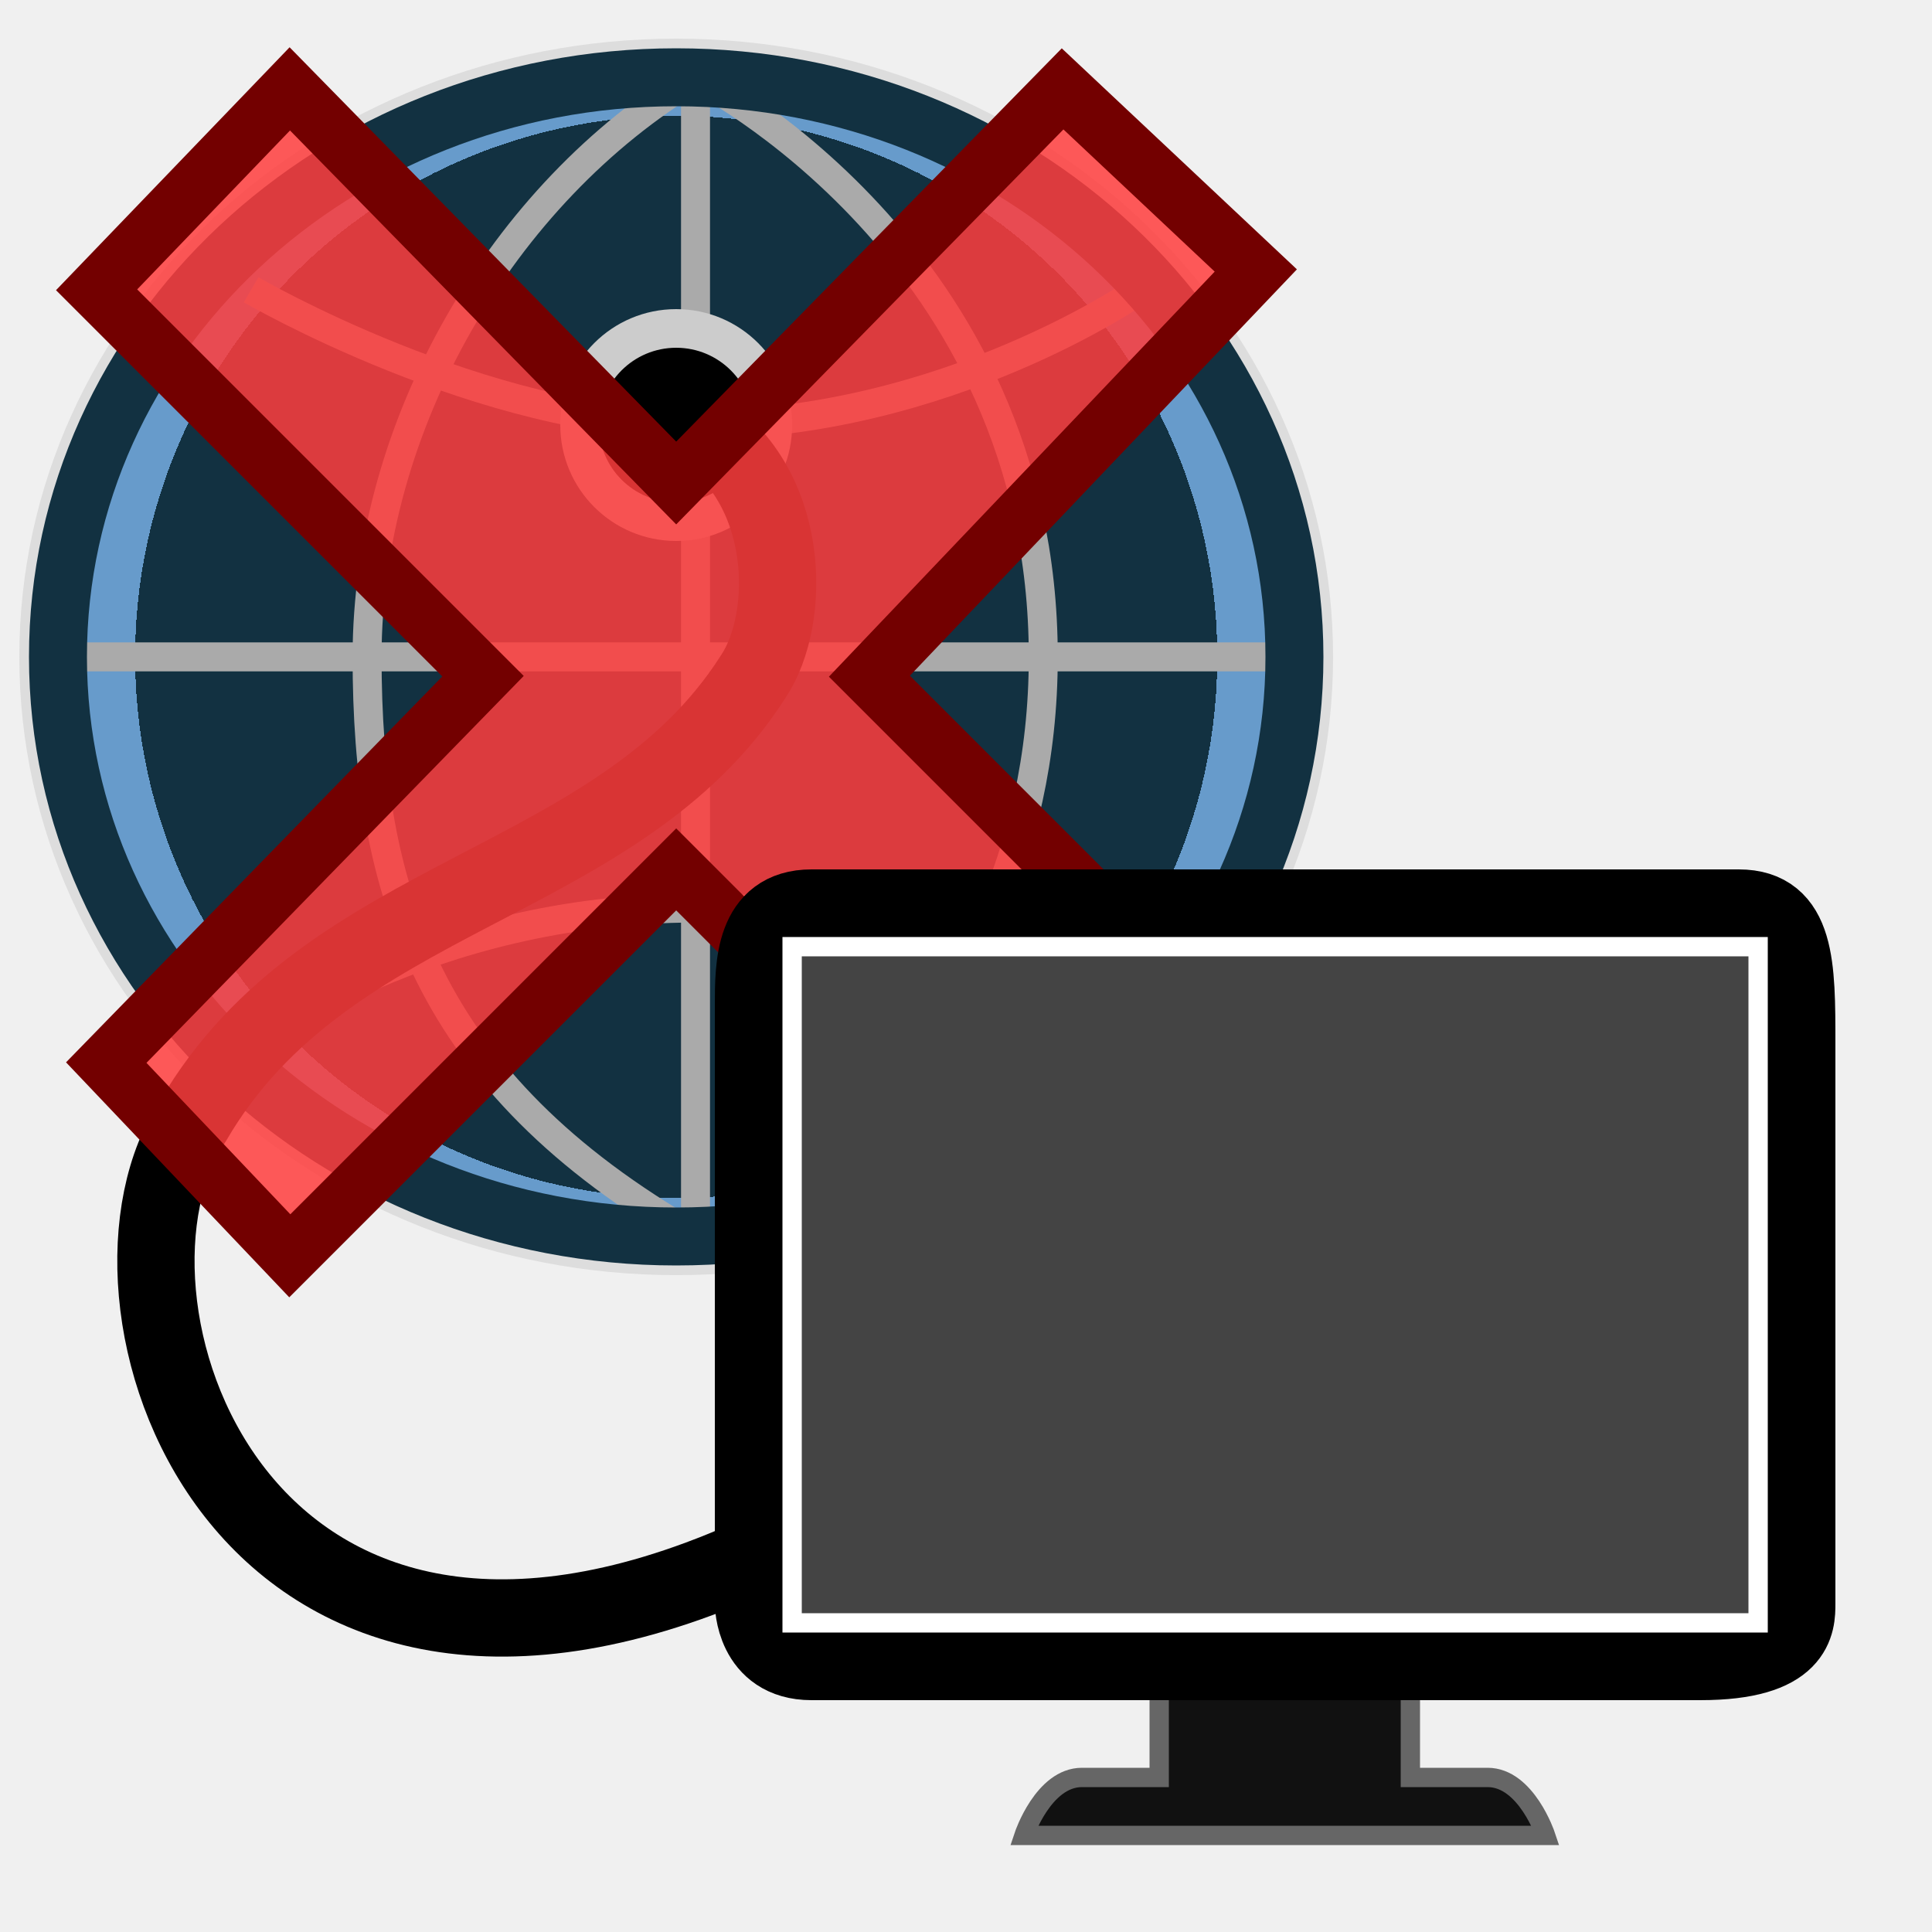
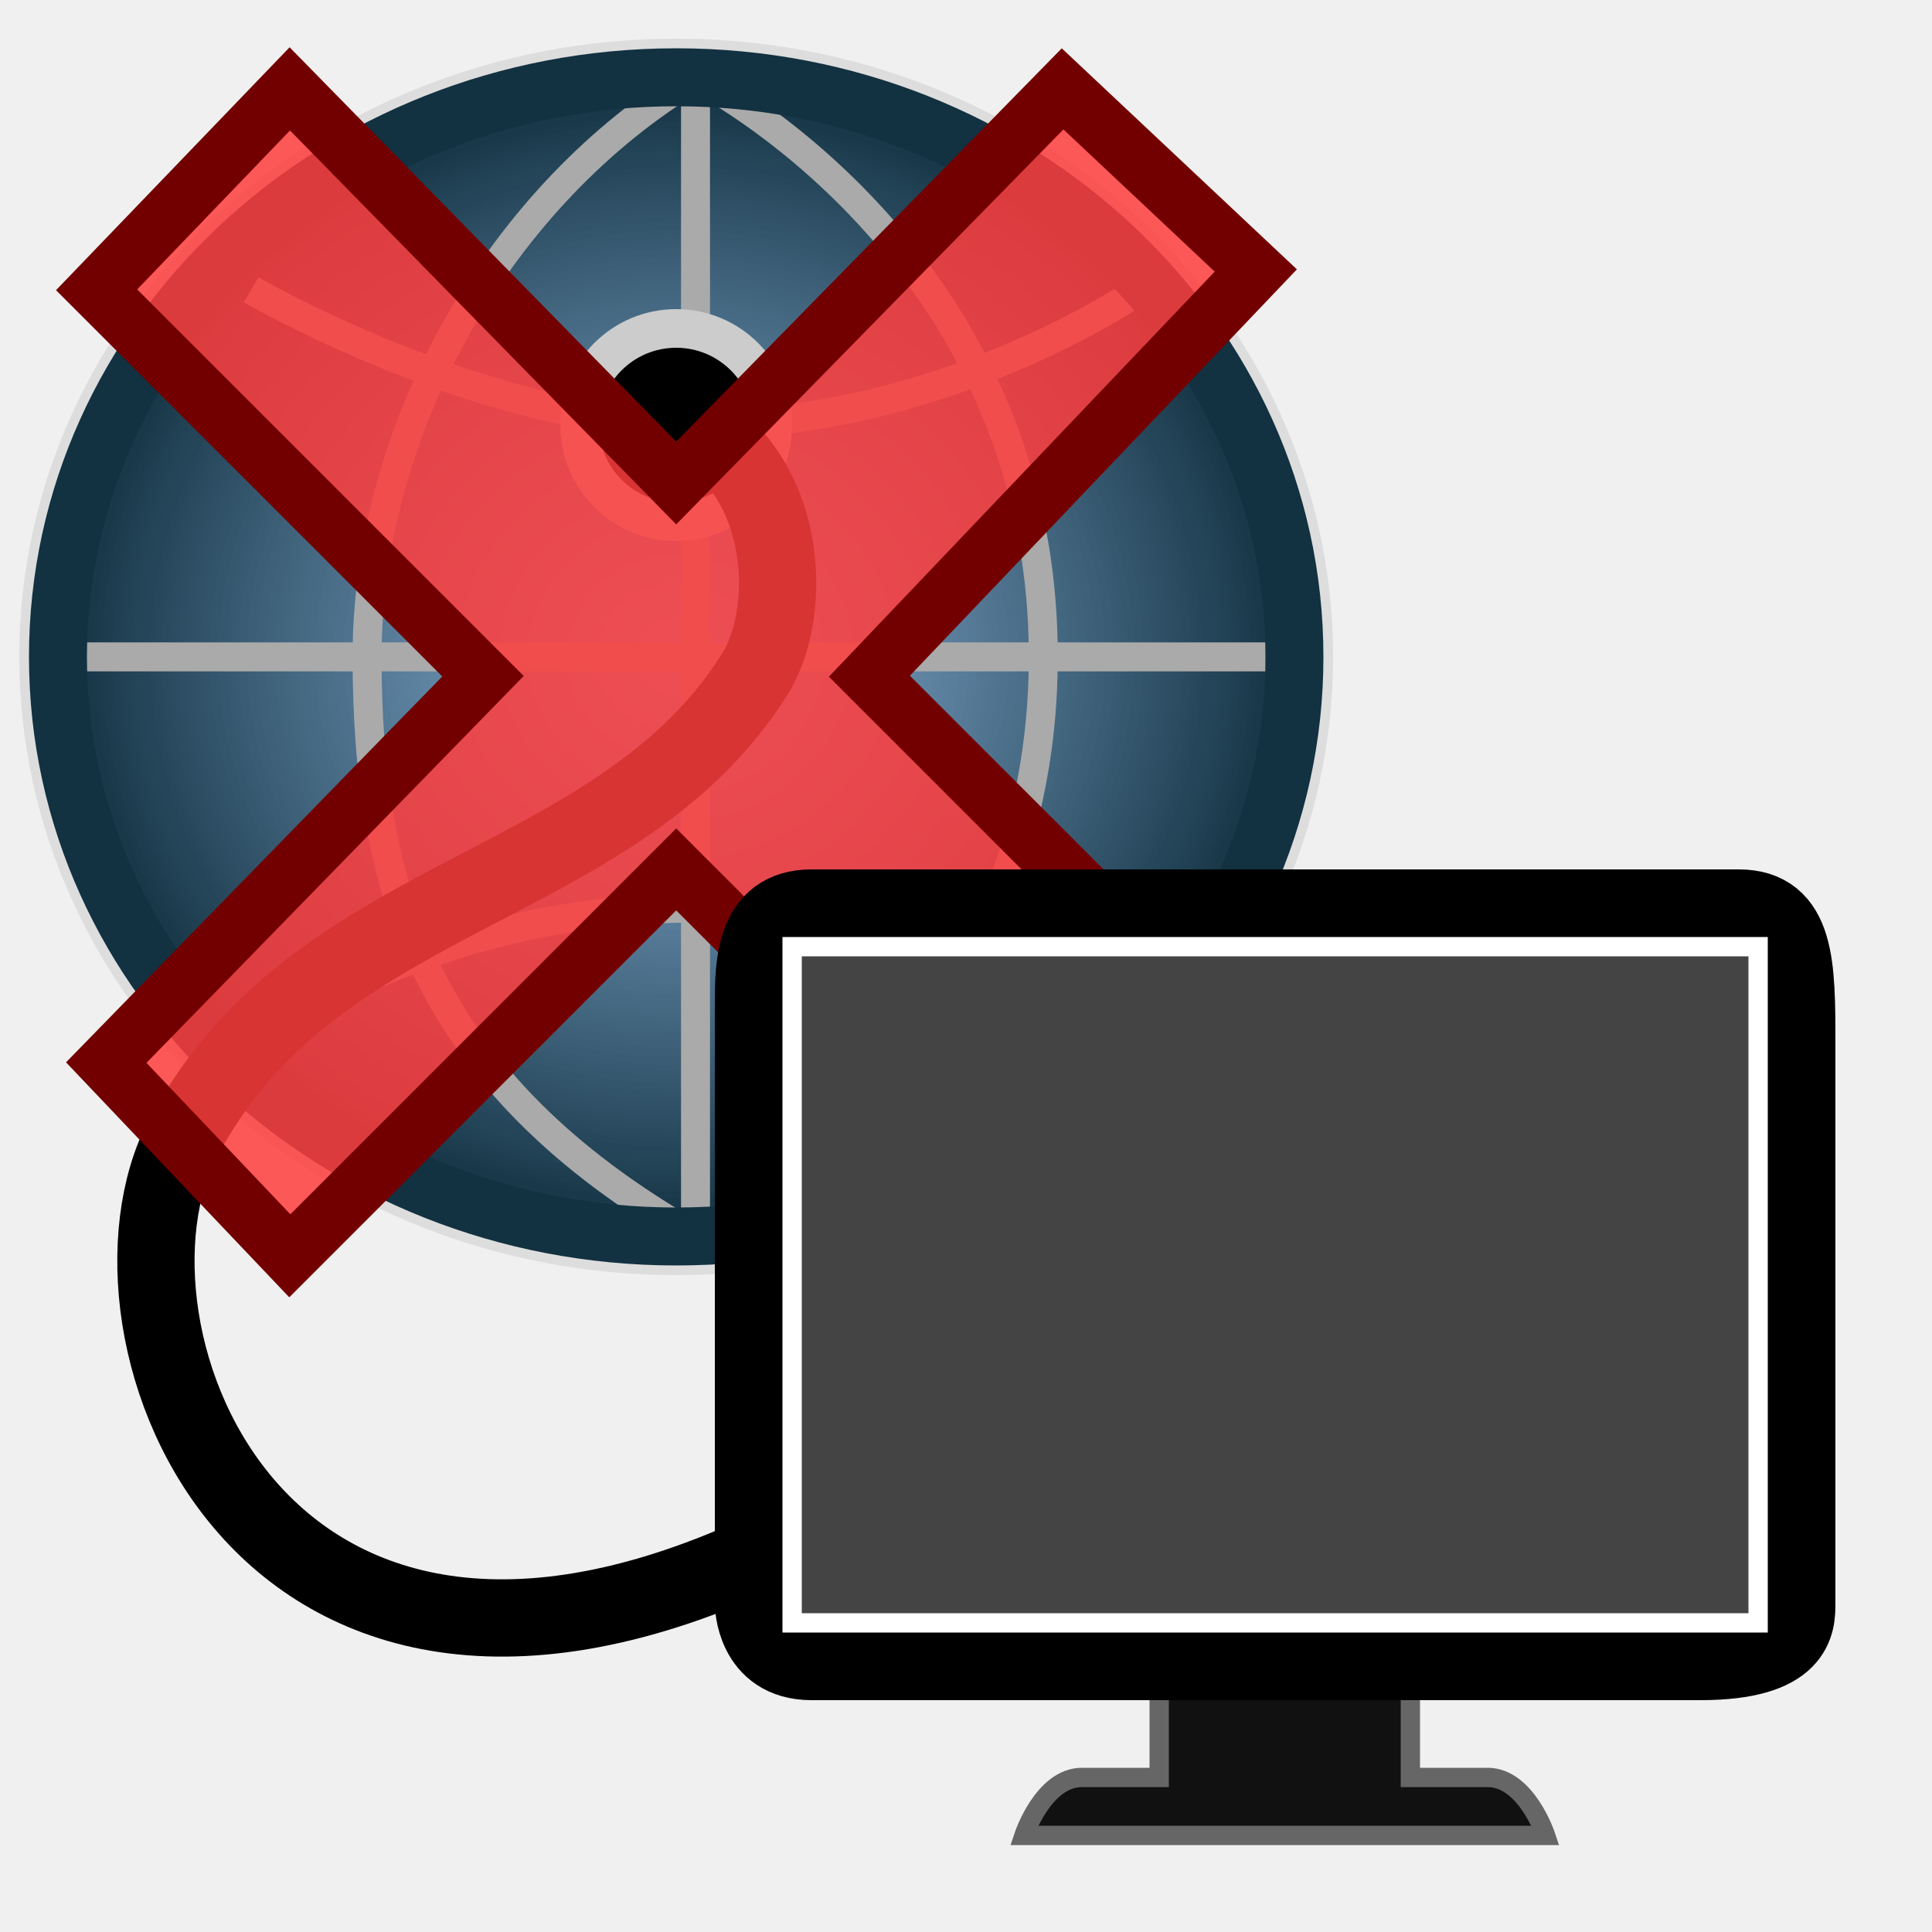
<svg xmlns="http://www.w3.org/2000/svg" version="1.1" height="100" width="100">
  <defs>
-     <radialGradient id="RG1" cx="35" cy="34" fx="50" fy="32" r="28" gradientUnits="userSpaceOnUse">
-       <stop style="stop-color:#123141;stop-opacity:1;" offset="1" />
-       <stop style="stop-color:#679BCB;stop-opacity:1;" offset="0" />
+     <radialGradient id="RG1" cx="50%" cy="50%" fx="50%" fy="50%" r="50%">
+       <stop style="stop-color:rgb(103,155,203);stop-opacity:0.75;" offset="0%" />
+       <stop style="stop-color:rgb(18,49,65);stop-opacity:1;" offset="100%" />
    </radialGradient>
  </defs>
  <ellipse cx="35" cy="34" rx="32" ry="30" style="stroke-width:4;stroke:#dddddd;fill:none;" />
  <ellipse cx="35" cy="34" rx="32" ry="30" style="fill:url(#RG1);fill-opacity:1;fill-rule:nonzero" />
  <g style="fill:none;stroke:#aaaaaa;stroke-width:1.5px;stroke-linecap:butt;">
    <path d="M 36,64 C 22,56 19,46 19,34 19,22 26,10 36,4 l 0,60 C 36,64 54,55 54,34 54,13 36,4 36,4" />
    <path d="m 4,34 63,0 0,0" />
    <path d="m 13,15 c 0,0 12,7 23,7 13,0 23,-7 23,-7" />
    <path d="m 13,54 c 0,0 9,-7 23,-7 16,0 23,7 23,7" />
  </g>
  <ellipse cx="35" cy="34" rx="32" ry="30" style="stroke-width:3;stroke:#123141;fill:none;" />
  <ellipse cx="35" cy="22" rx="5" ry="5" style="fill:#000000;stroke:#cccccc;stroke-width:2" />
  <path style="fill:none;stroke:#000000;stroke-width:4;" d="M 38,81 C 12,92 3.9,67 10,58 17,46 32,46 39,35 41,32 41,25 36,22" />
  <path style="fill:#FF3D3D;stroke:#730000;stroke-width:3;fill-opacity:0.85" d="M 15,4.6 5,15 25,35 5.5,55 15,65 35,45 55,65 65,55 45,35 65,14 55,4.6 35,25 z" />
  <path style="fill:#111111;stroke:#666666" d="m 60,87 0,5 c 0,0 -3,0 -4,0 -2,0 -3,3 -3,3 1,0 26,0 27,0 0,0 -1,-3 -3,-3 -1,0 -4,0 -4,0 l 0,-5" />
  <path style="fill:#ffffff;stroke:#000000;stroke-width:4px;stroke-linecap:butt" d="m 39,83 c 0,-8 0,-25 0,-31 0,-2 0,-5 3,-5 6,0 45,0 48,0 3,0 3,3 3,7 0,6 0,26 0,29 0,1 0,3 -5,3 -3,0 -43,0 -46,0 -3,0 -3,-3 -3,-3 z" />
  <path style="fill:#444444;stroke:#ffffff" d="m 41,49 50,0 0,35 -50,0 z" />
</svg>
